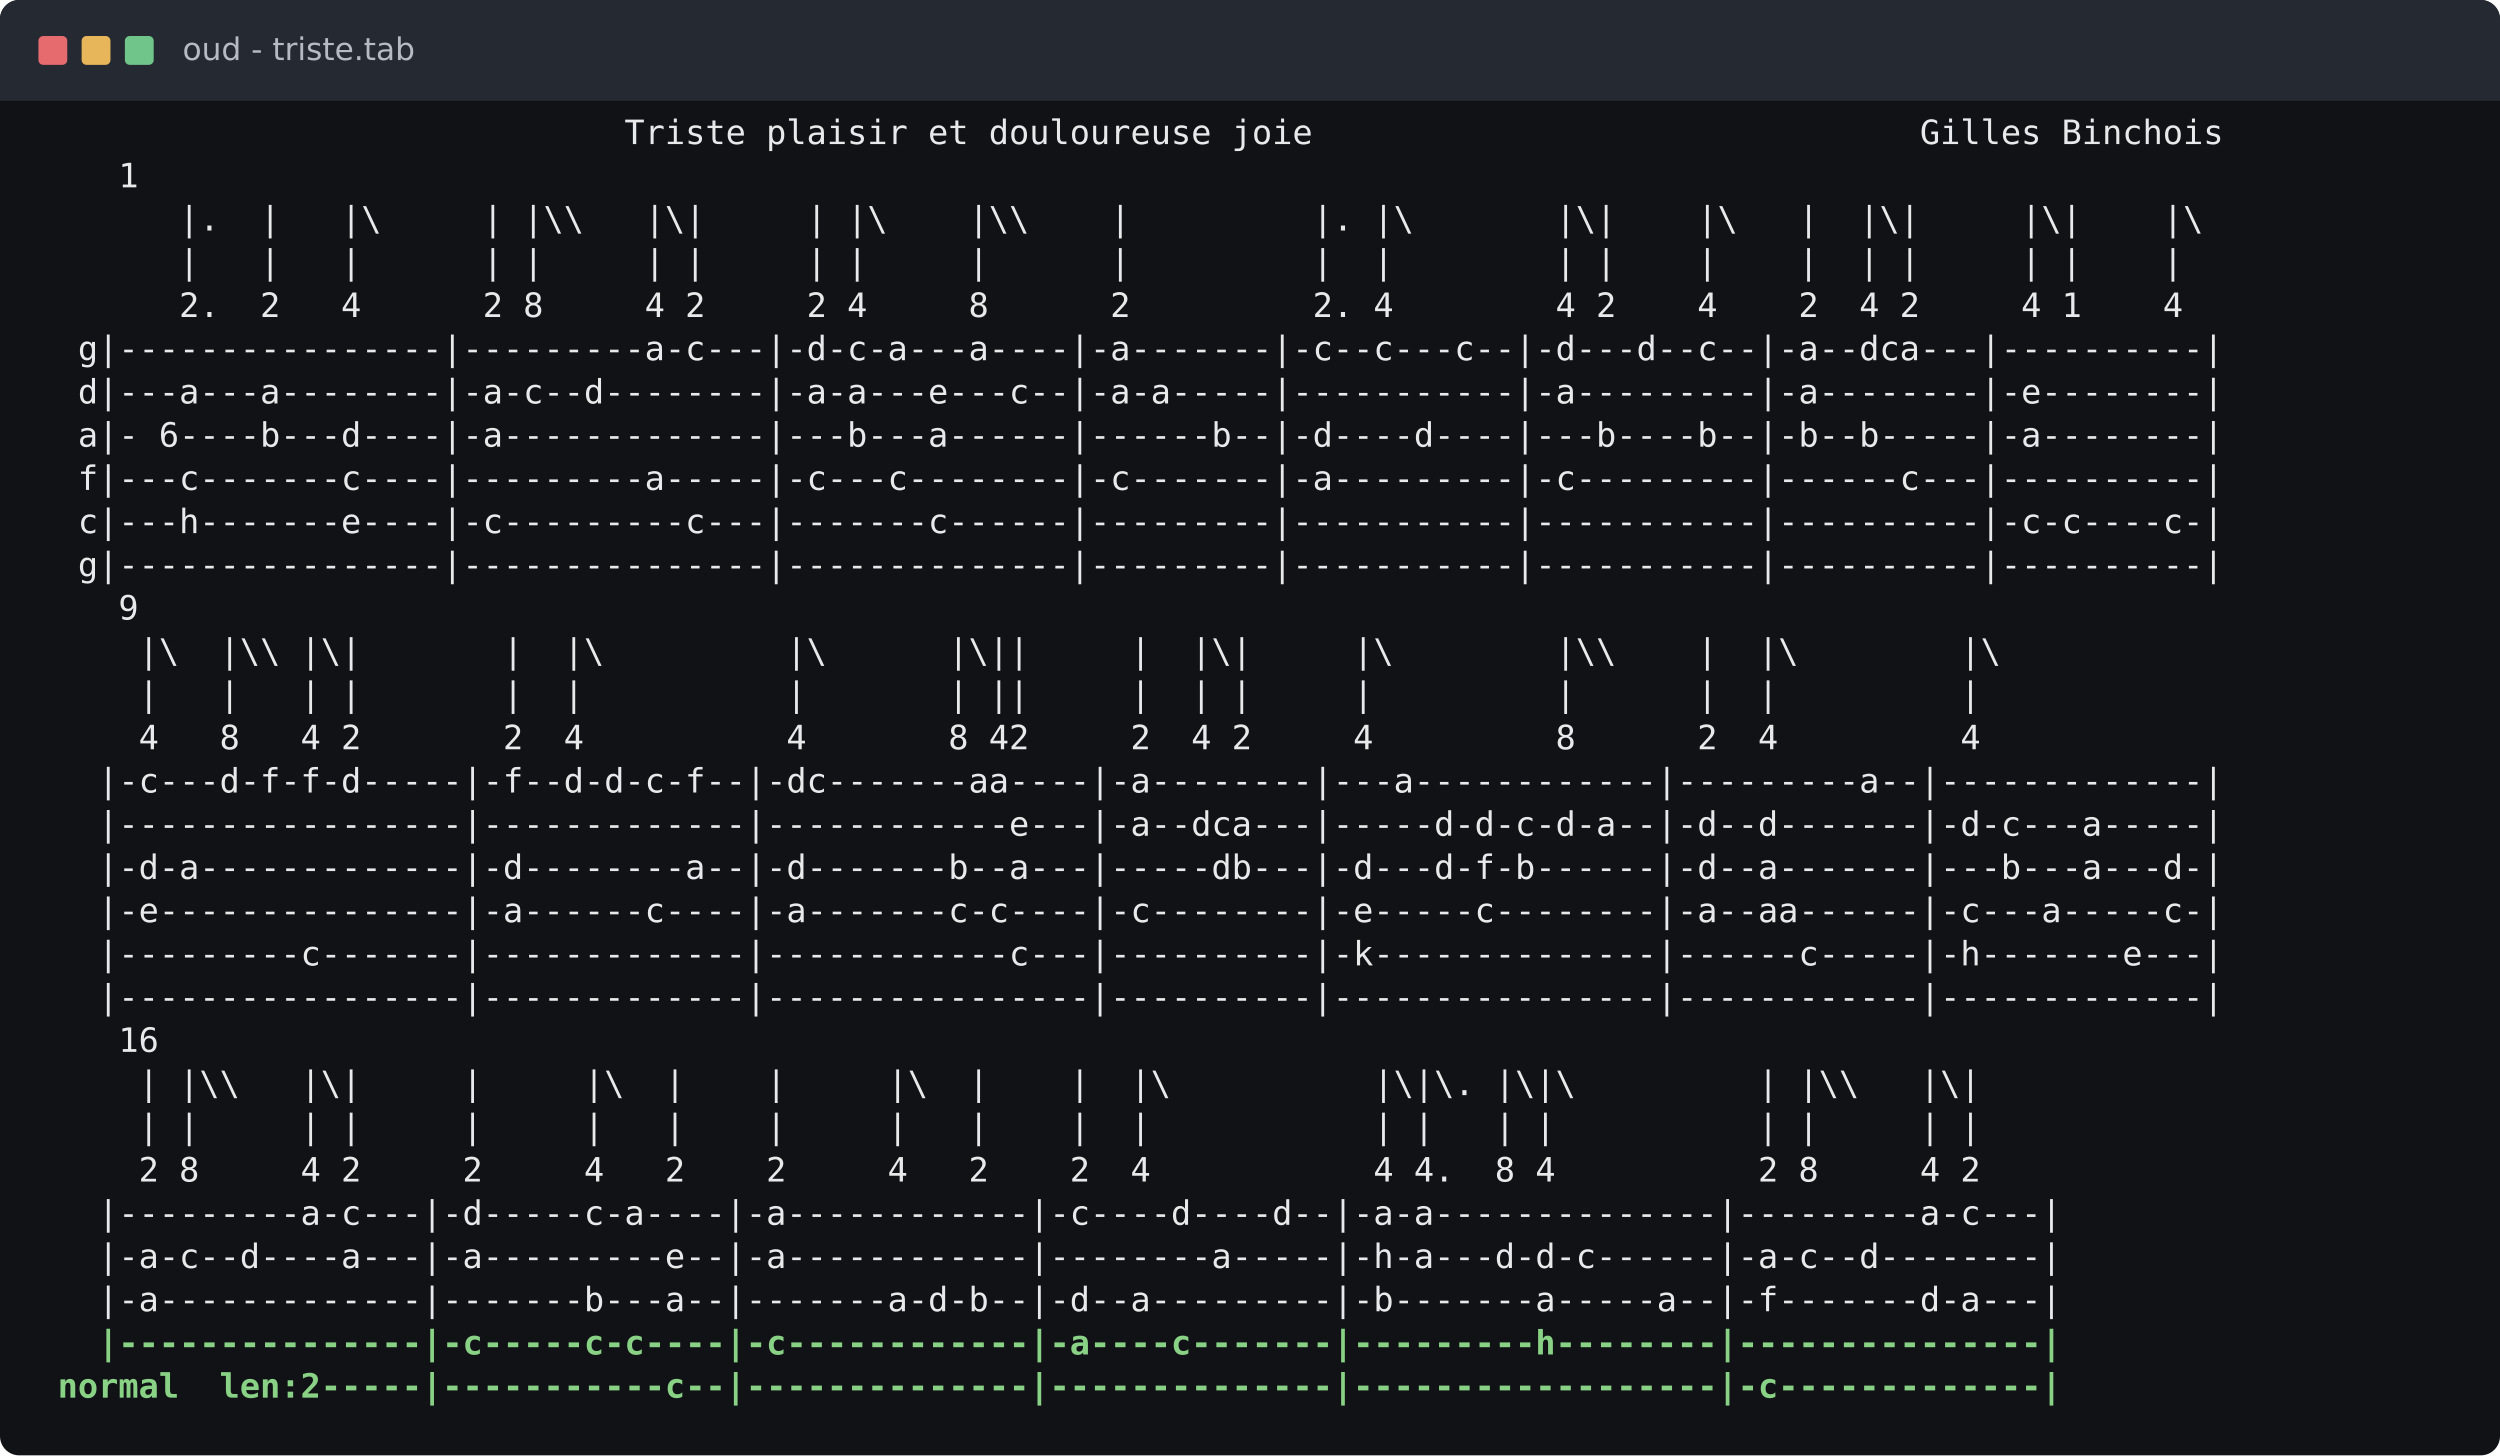
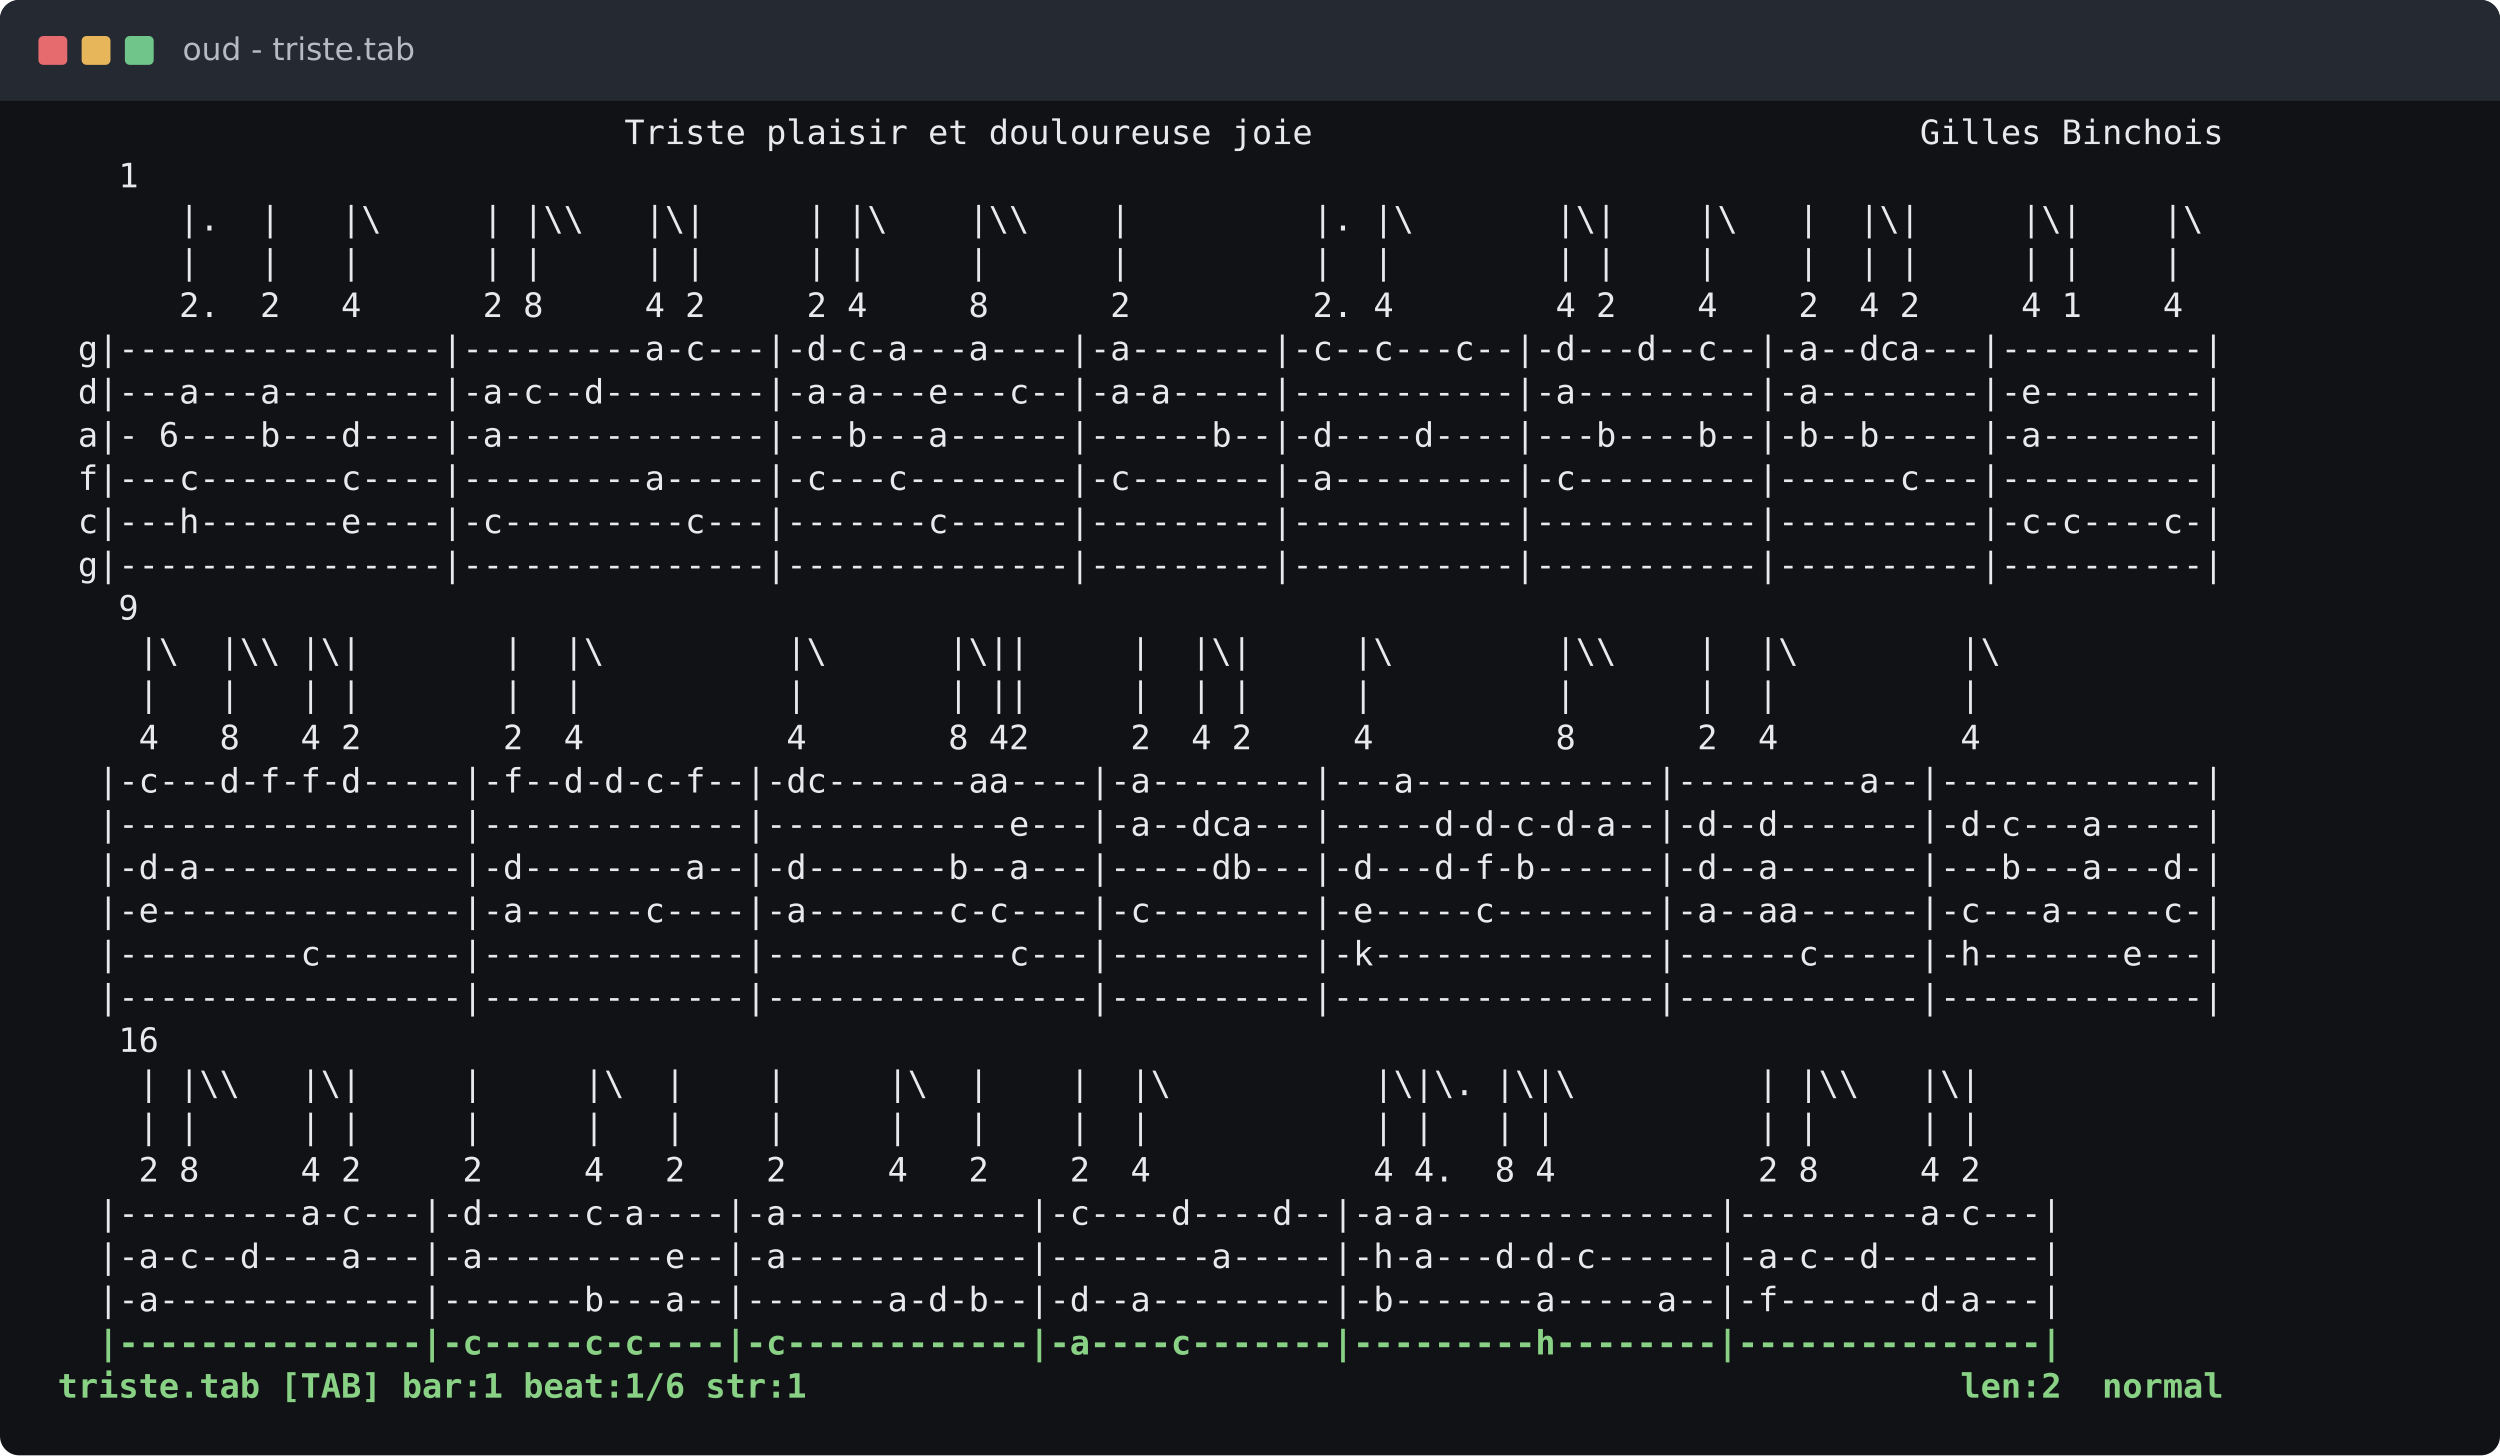
<svg xmlns="http://www.w3.org/2000/svg" width="1041" height="606" viewBox="0 0 1041 606" role="img" aria-labelledby="title description">
  <style>
    .screen, .status {
      font-family: "DejaVu Sans Mono", "SFMono-Regular", Consolas, monospace;
      font-size: 14px;
      letter-spacing: 0;
    }
    .screen { fill: #e8e9eb; }
    .status { fill: #89d185; font-weight: 700; }
    .window-title {
      fill: #b6bac2;
      font-family: "DejaVu Sans", sans-serif;
      font-size: 13px;
      letter-spacing: 0;
    }
  </style>
  <rect width="1041" height="606" rx="8" fill="#101216" />
  <path d="M8 0h1025a8 8 0 0 1 8 8v34H0V8a8 8 0 0 1 8-8z" fill="#252932" />
  <rect x="16" y="15" width="12" height="12" rx="2" fill="#e56b6f" />
  <rect x="34" y="15" width="12" height="12" rx="2" fill="#e8b65a" />
  <rect x="52" y="15" width="12" height="12" rx="2" fill="#70c58b" />
  <text class="window-title" x="76" y="25">oud - triste.tab</text>
  <text class="screen" x="24" y="60" xml:space="preserve">                            Triste plaisir et douloureuse joie                              Gilles Binchois</text>
  <text class="screen" x="24" y="78" xml:space="preserve">   1</text>
  <text class="screen" x="24" y="96" xml:space="preserve">      |.  |   |\     | |\\   |\|     | |\    |\\    |         |. |\       |\|    |\   |  |\|     |\|    |\</text>
  <text class="screen" x="24" y="114" xml:space="preserve">      |   |   |      | |     | |     | |     |      |         |  |        | |    |    |  | |     | |    |</text>
  <text class="screen" x="24" y="132" xml:space="preserve">      2.  2   4      2 8     4 2     2 4     8      2         2. 4        4 2    4    2  4 2     4 1    4</text>
  <text class="screen" x="24" y="150" xml:space="preserve"> g|----------------|---------a-c---|-d-c-a---a----|-a-------|-c--c---c--|-d---d--c--|-a--dca---|----------|</text>
  <text class="screen" x="24" y="168" xml:space="preserve"> d|---a---a--------|-a-c--d--------|-a-a---e---c--|-a-a-----|-----------|-a---------|-a--------|-e--------|</text>
  <text class="screen" x="24" y="186" xml:space="preserve"> a|- 6----b---d----|-a-------------|---b---a------|------b--|-d----d----|---b----b--|-b--b-----|-a--------|</text>
  <text class="screen" x="24" y="204" xml:space="preserve"> f|---c-------c----|---------a-----|-c---c--------|-c-------|-a---------|-c---------|------c---|----------|</text>
  <text class="screen" x="24" y="222" xml:space="preserve"> c|---h-------e----|-c---------c---|-------c------|---------|-----------|-----------|----------|-c-c----c-|</text>
  <text class="screen" x="24" y="240" xml:space="preserve"> g|----------------|---------------|--------------|---------|-----------|-----------|----------|----------|</text>
  <text class="screen" x="24" y="258" xml:space="preserve">   9</text>
  <text class="screen" x="24" y="276" xml:space="preserve">    |\  |\\ |\|       |  |\         |\      |\||     |  |\|     |\        |\\    |  |\        |\</text>
  <text class="screen" x="24" y="294" xml:space="preserve">    |   |   | |       |  |          |       | ||     |  | |     |         |      |  |         |</text>
  <text class="screen" x="24" y="312" xml:space="preserve">    4   8   4 2       2  4          4       8 42     2  4 2     4         8      2  4         4</text>
  <text class="screen" x="24" y="330" xml:space="preserve">  |-c---d-f-f-d-----|-f--d-d-c-f--|-dc-------aa----|-a--------|---a------------|---------a--|-------------|</text>
  <text class="screen" x="24" y="348" xml:space="preserve">  |-----------------|-------------|------------e---|-a--dca---|-----d-d-c-d-a--|-d--d-------|-d-c---a-----|</text>
  <text class="screen" x="24" y="366" xml:space="preserve">  |-d-a-------------|-d--------a--|-d-------b--a---|-----db---|-d---d-f-b------|-d--a-------|---b---a---d-|</text>
  <text class="screen" x="24" y="384" xml:space="preserve">  |-e---------------|-a------c----|-a-------c-c----|-c--------|-e-----c--------|-a--aa------|-c---a-----c-|</text>
  <text class="screen" x="24" y="402" xml:space="preserve">  |---------c-------|-------------|------------c---|----------|-k--------------|------c-----|-h-------e---|</text>
  <text class="screen" x="24" y="420" xml:space="preserve">  |-----------------|-------------|----------------|----------|----------------|------------|-------------|</text>
  <text class="screen" x="24" y="438" xml:space="preserve">   16</text>
  <text class="screen" x="24" y="456" xml:space="preserve">    | |\\   |\|     |     |\  |    |     |\  |    |  |\          |\|\. |\|\         | |\\   |\|</text>
  <text class="screen" x="24" y="474" xml:space="preserve">    | |     | |     |     |   |    |     |   |    |  |           | |   | |          | |     | |</text>
  <text class="screen" x="24" y="492" xml:space="preserve">    2 8     4 2     2     4   2    2     4   2    2  4           4 4.  8 4          2 8     4 2</text>
  <text class="screen" x="24" y="510" xml:space="preserve">  |---------a-c---|-d-----c-a----|-a------------|-c----d----d--|-a-a--------------|---------a-c---|</text>
  <text class="screen" x="24" y="528" xml:space="preserve">  |-a-c--d----a---|-a---------e--|-a------------|--------a-----|-h-a---d-d-c------|-a-c--d--------|</text>
  <text class="screen" x="24" y="546" xml:space="preserve">  |-a-------------|-------b---a--|-------a-d-b--|-d--a---------|-b-------a-----a--|-f-------d-a---|</text>
  <text class="status" x="24" y="564" xml:space="preserve">  |---------------|-c-----c-c----|-c------------|-a----c-------|---------h--------|---------------|</text>
-   <text class="status" x="24" y="582" xml:space="preserve">normal  len:2-----|-----------c--|--------------|--------------|------------------|-c-------------|</text>
+   <text class="status" x="24" y="582" xml:space="preserve">triste.tab [TAB] bar:1 beat:1/6 str:1                                                         len:2  normal</text>
</svg>
